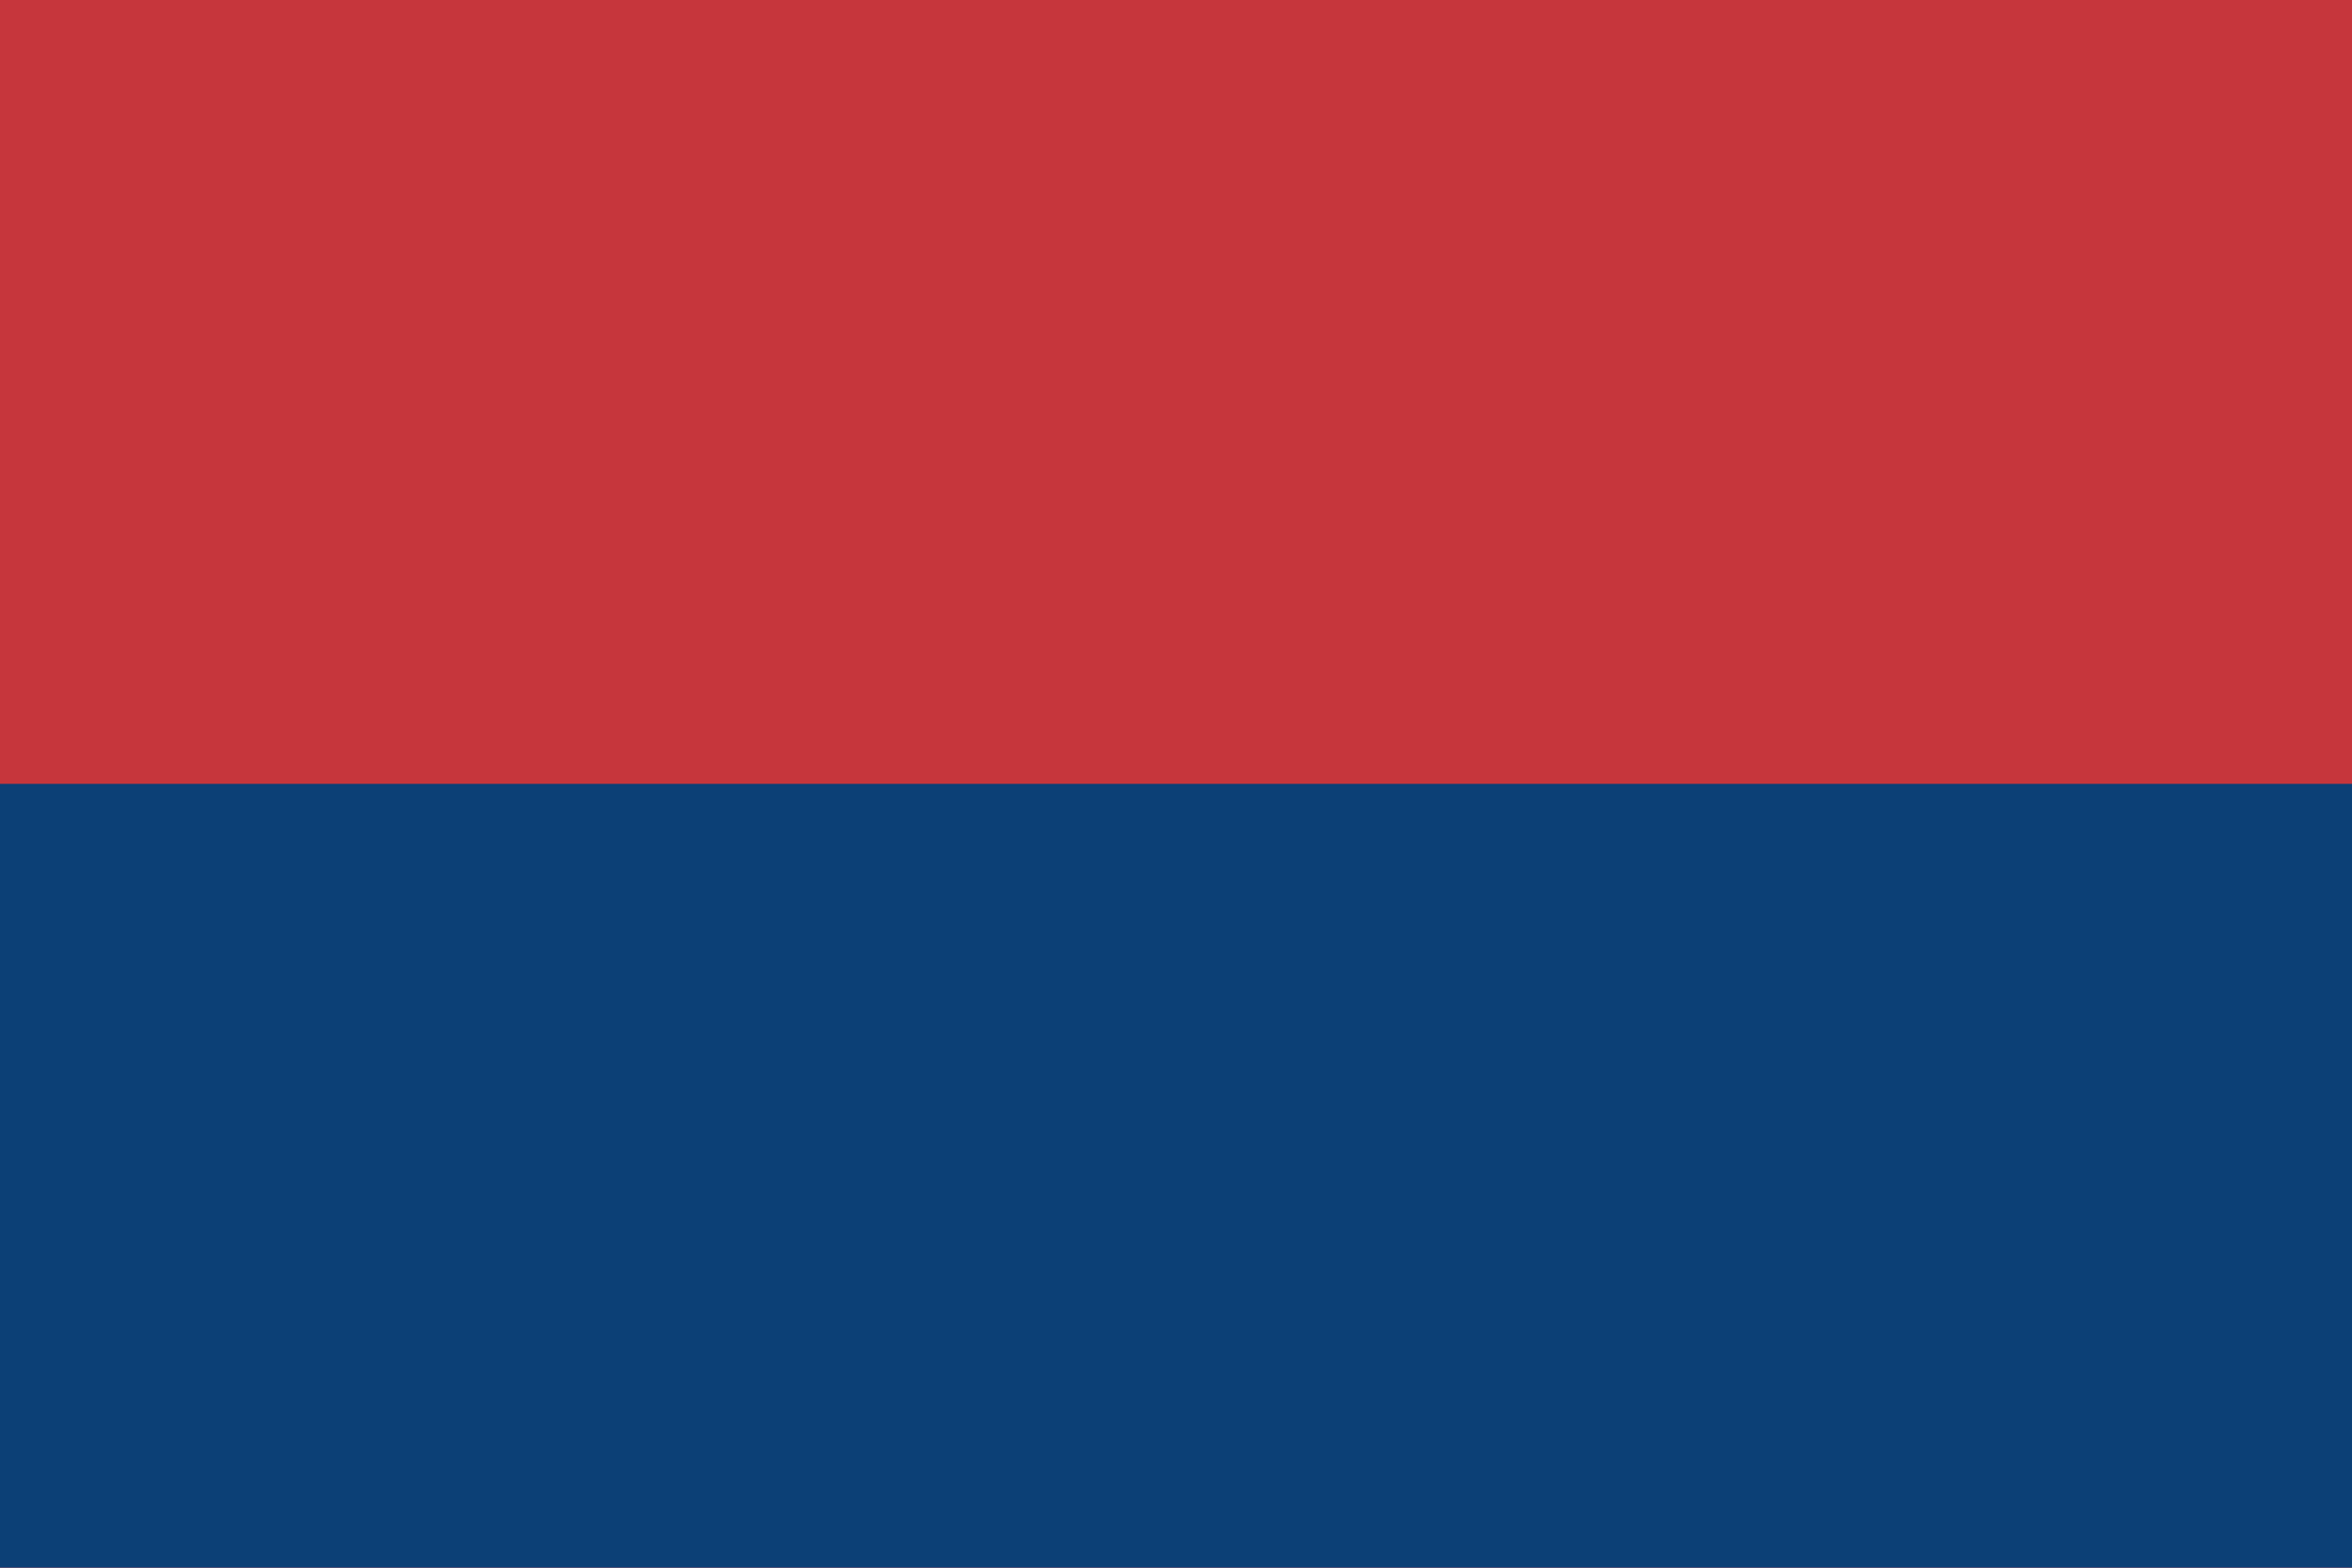
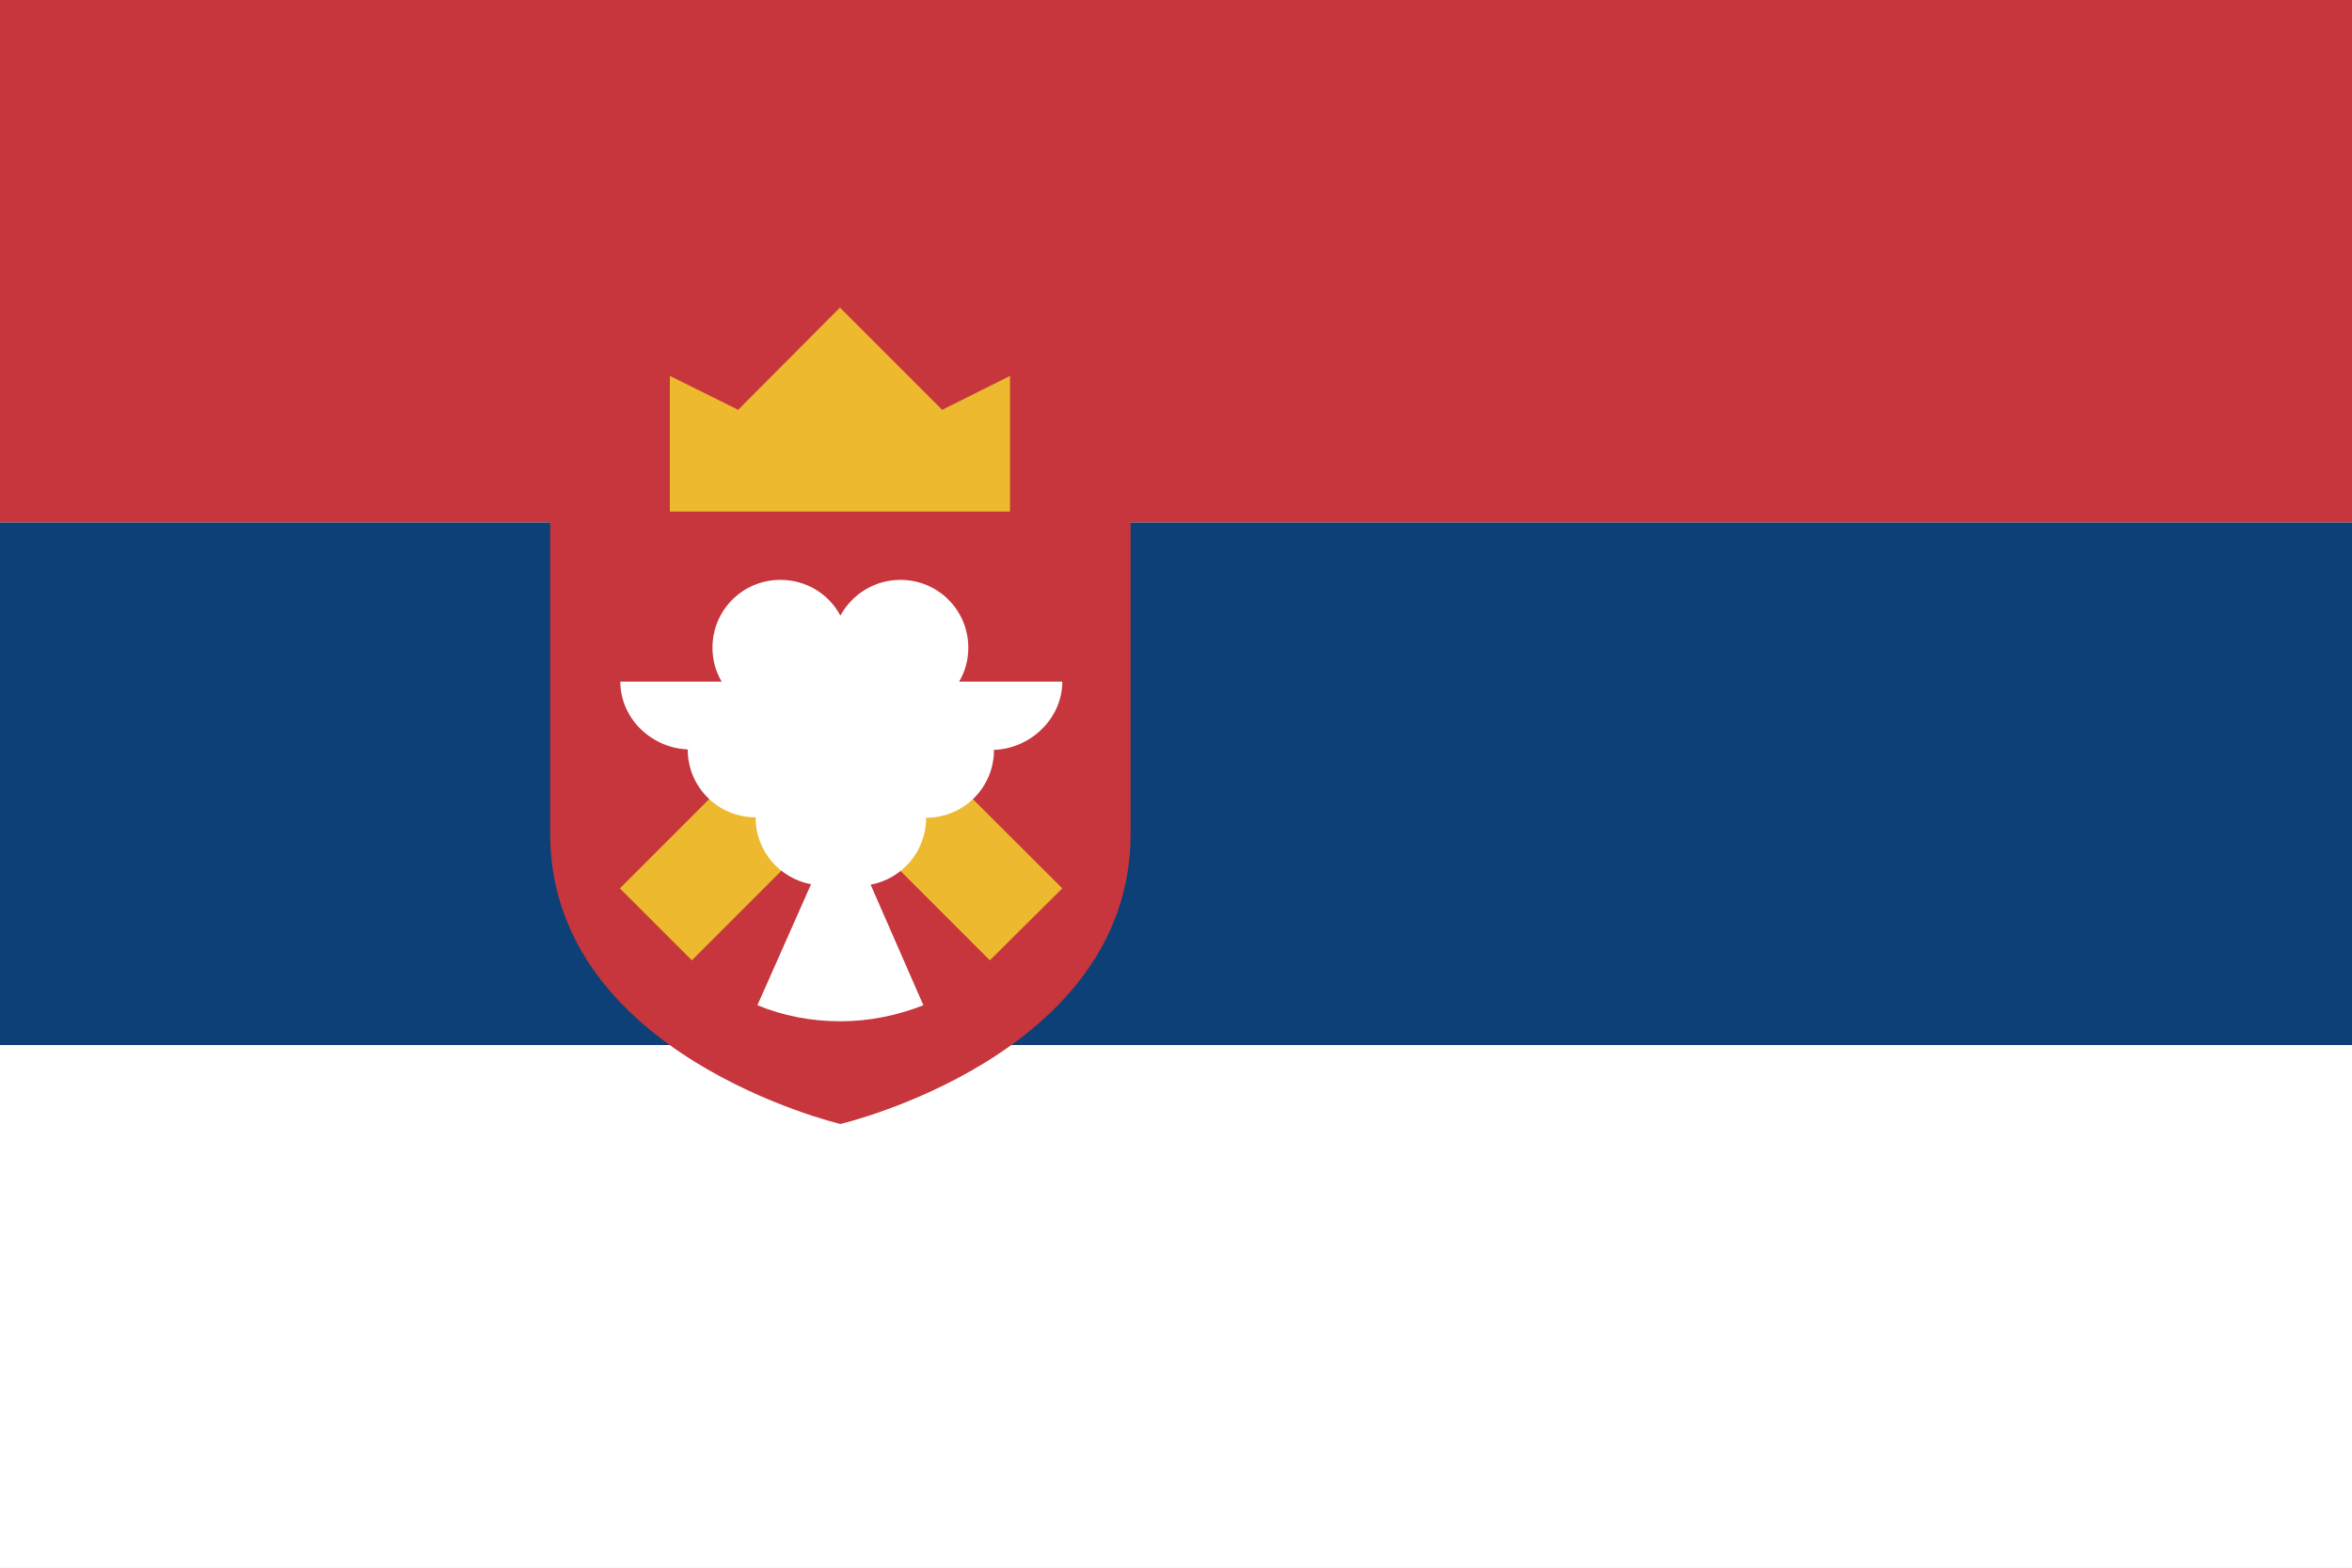
- <svg xmlns="http://www.w3.org/2000/svg" viewBox="0 0 36 24" width="36" height="24" role="img" aria-label="RS">
-   <rect width="36" height="24" fill="#C6363C" />
-   <rect y="12" width="36" height="12" fill="#0C4076" />
+ <svg xmlns="http://www.w3.org/2000/svg" viewBox="0 0 513 342">
+   <path fill="#c6363c" d="M0 0h513v114H0z" />
+   <path fill="#0c4076" d="M0 114h513v114H0z" />
+   <path fill="#FFF" d="M0 228h513v114H0z" />
+   <path fill="#c6363c" d="M120 96.8v85.1c0 48.4 63.3 63.3 63.3 63.3s63.3-14.8 63.3-63.3V96.8H120z" />
+   <g fill="#edb92e">
+     <path d="M146.1 111.6h74.2V82l-14.8 7.4-22.3-22.3L161 89.4 146.1 82zM231.7 193.8l-48.3-48.2-48.2 48.2 15.7 15.7 32.5-32.5 32.5 32.5z" />
+   </g>
+   <path fill="#FFF" d="M231.7 148.7h-22.5c1.3-2.2 2-4.7 2-7.4 0-8.2-6.6-14.8-14.8-14.8-5.7 0-10.6 3.2-13.1 7.8-2.5-4.7-7.4-7.8-13.1-7.8-8.2 0-14.8 6.6-14.8 14.8 0 2.7.7 5.2 2 7.4h-22.1c0 8.2 7.1 14.8 15.3 14.8h-.6c0 8.2 6.6 14.8 14.8 14.8 0 7.3 5.2 13.3 12.1 14.6l-11.7 26.4c5.6 2.3 11.7 3.5 18.1 3.5s12.5-1.3 18.1-3.5L189.9 193c6.9-1.3 12.1-7.3 12.1-14.6 8.2 0 14.8-6.6 14.8-14.8h-.5c8.2 0 15.4-6.7 15.4-14.9z" />
</svg>
